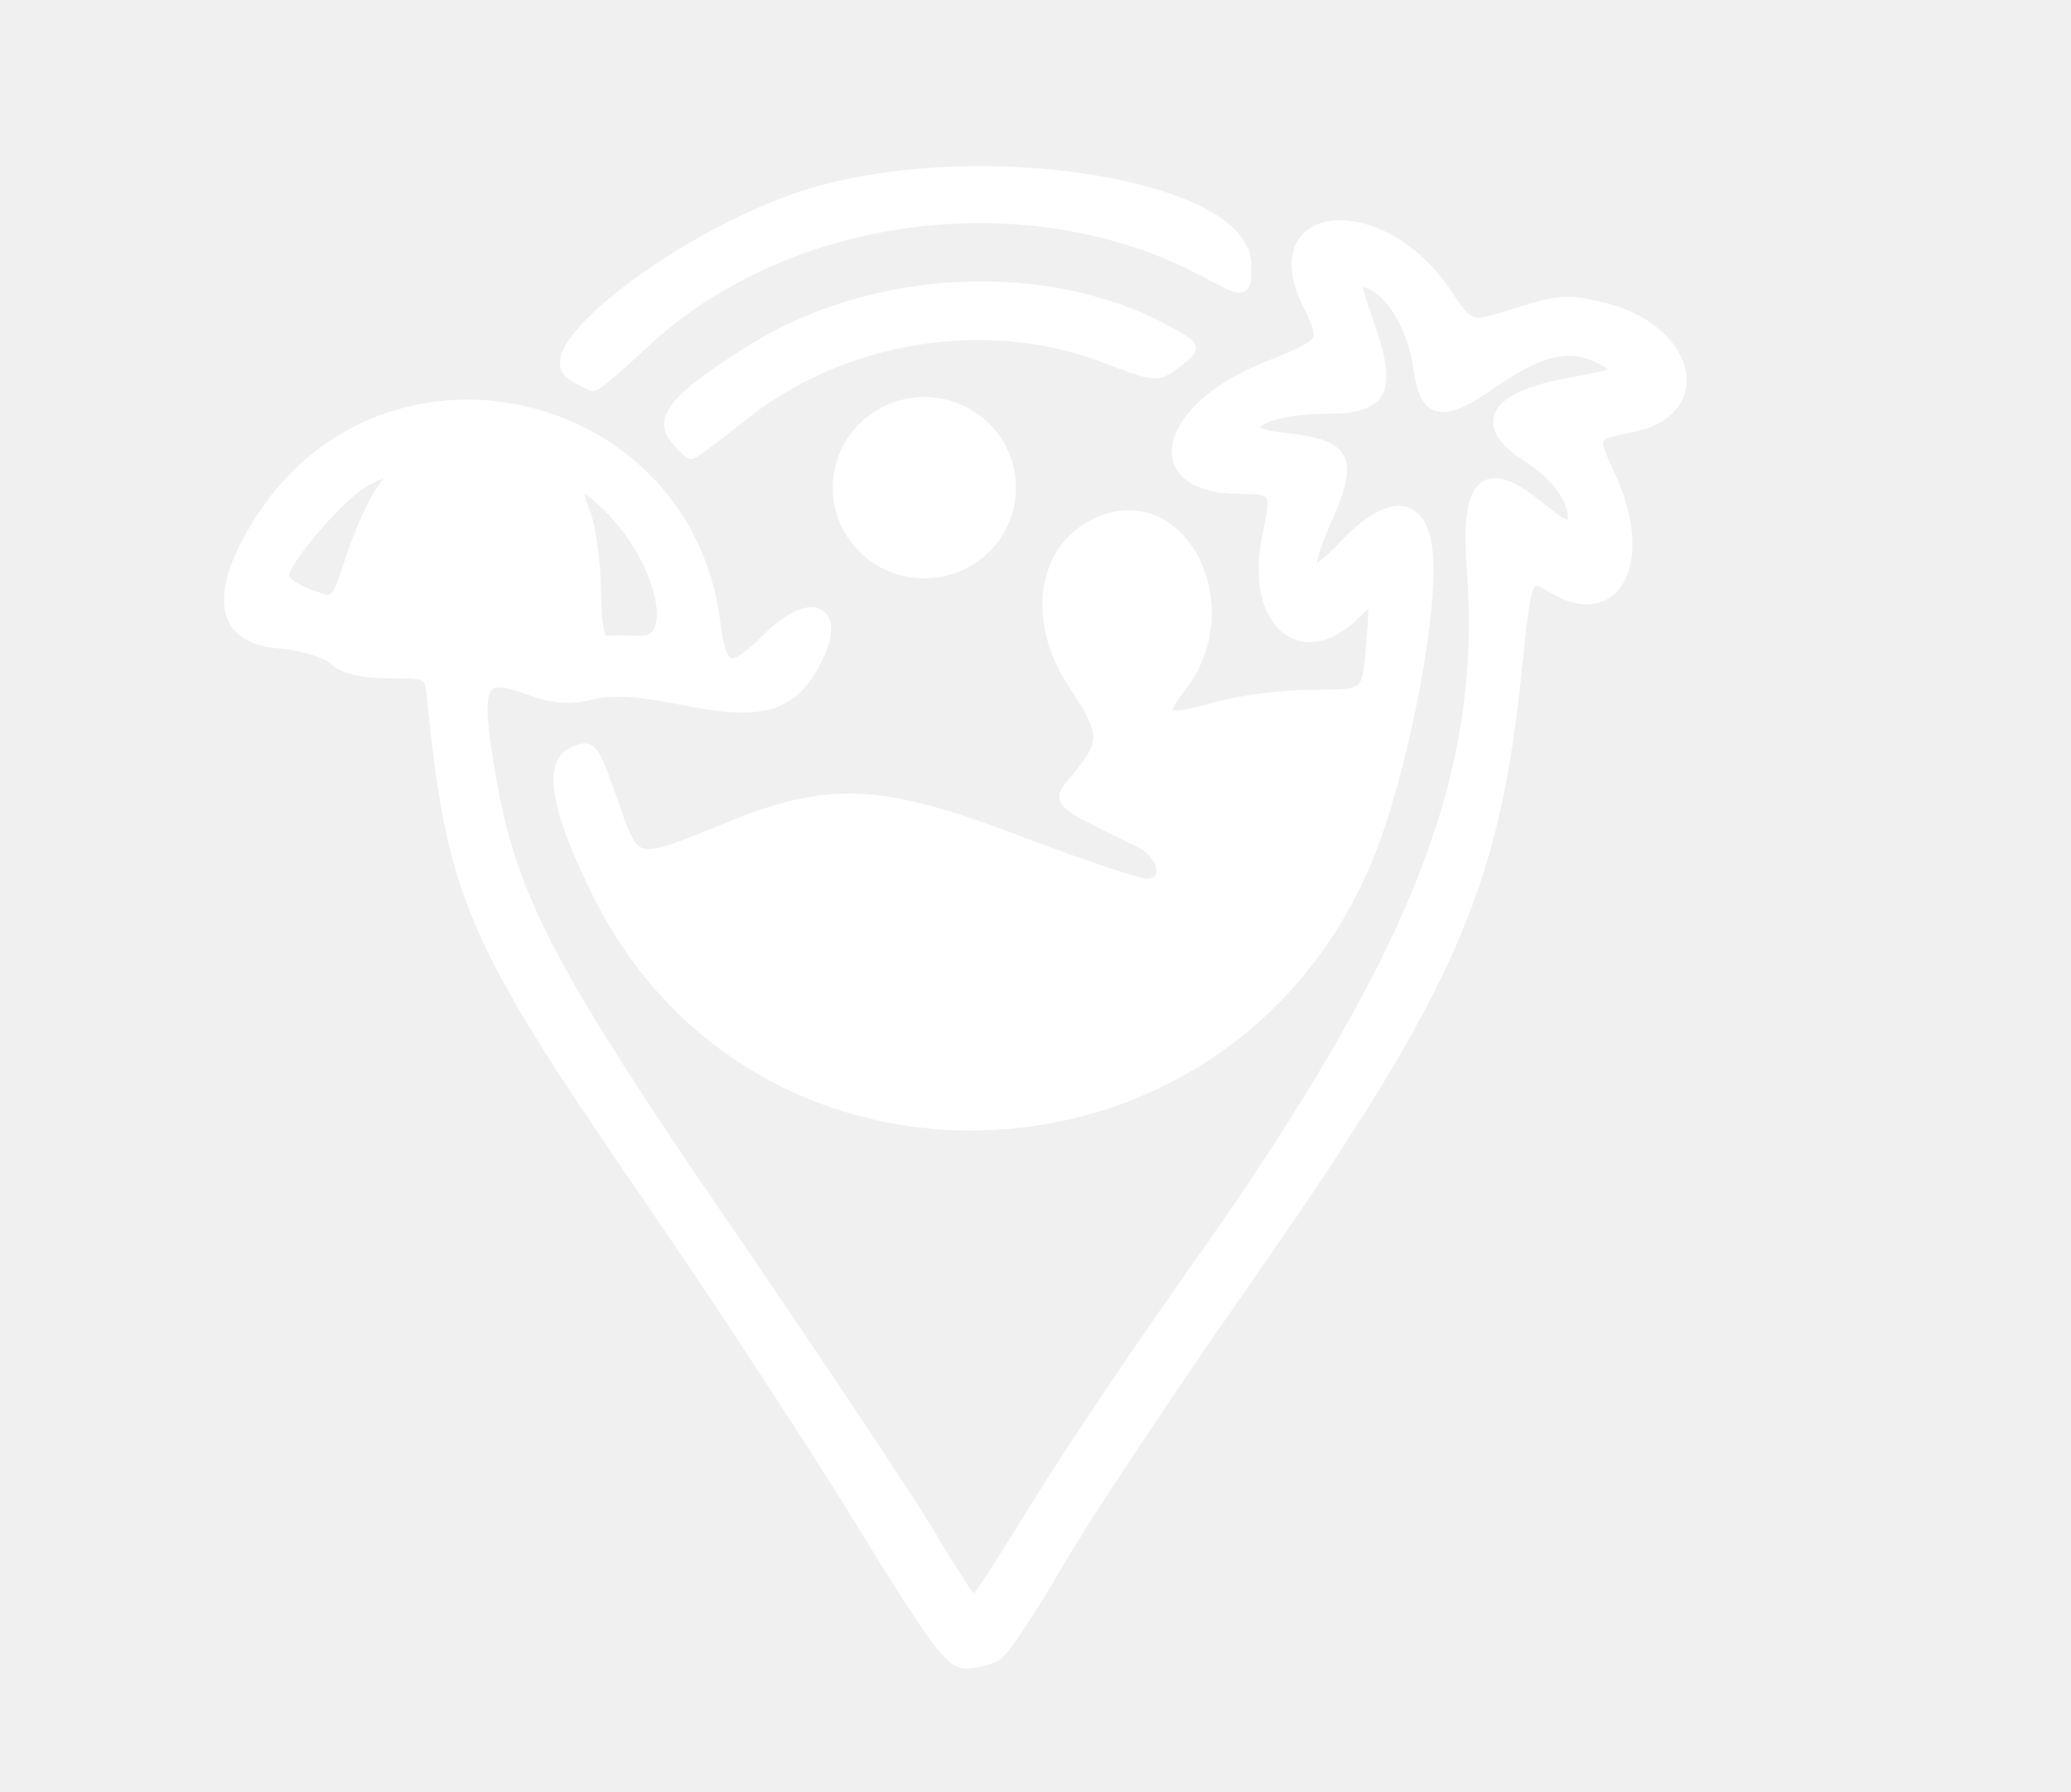
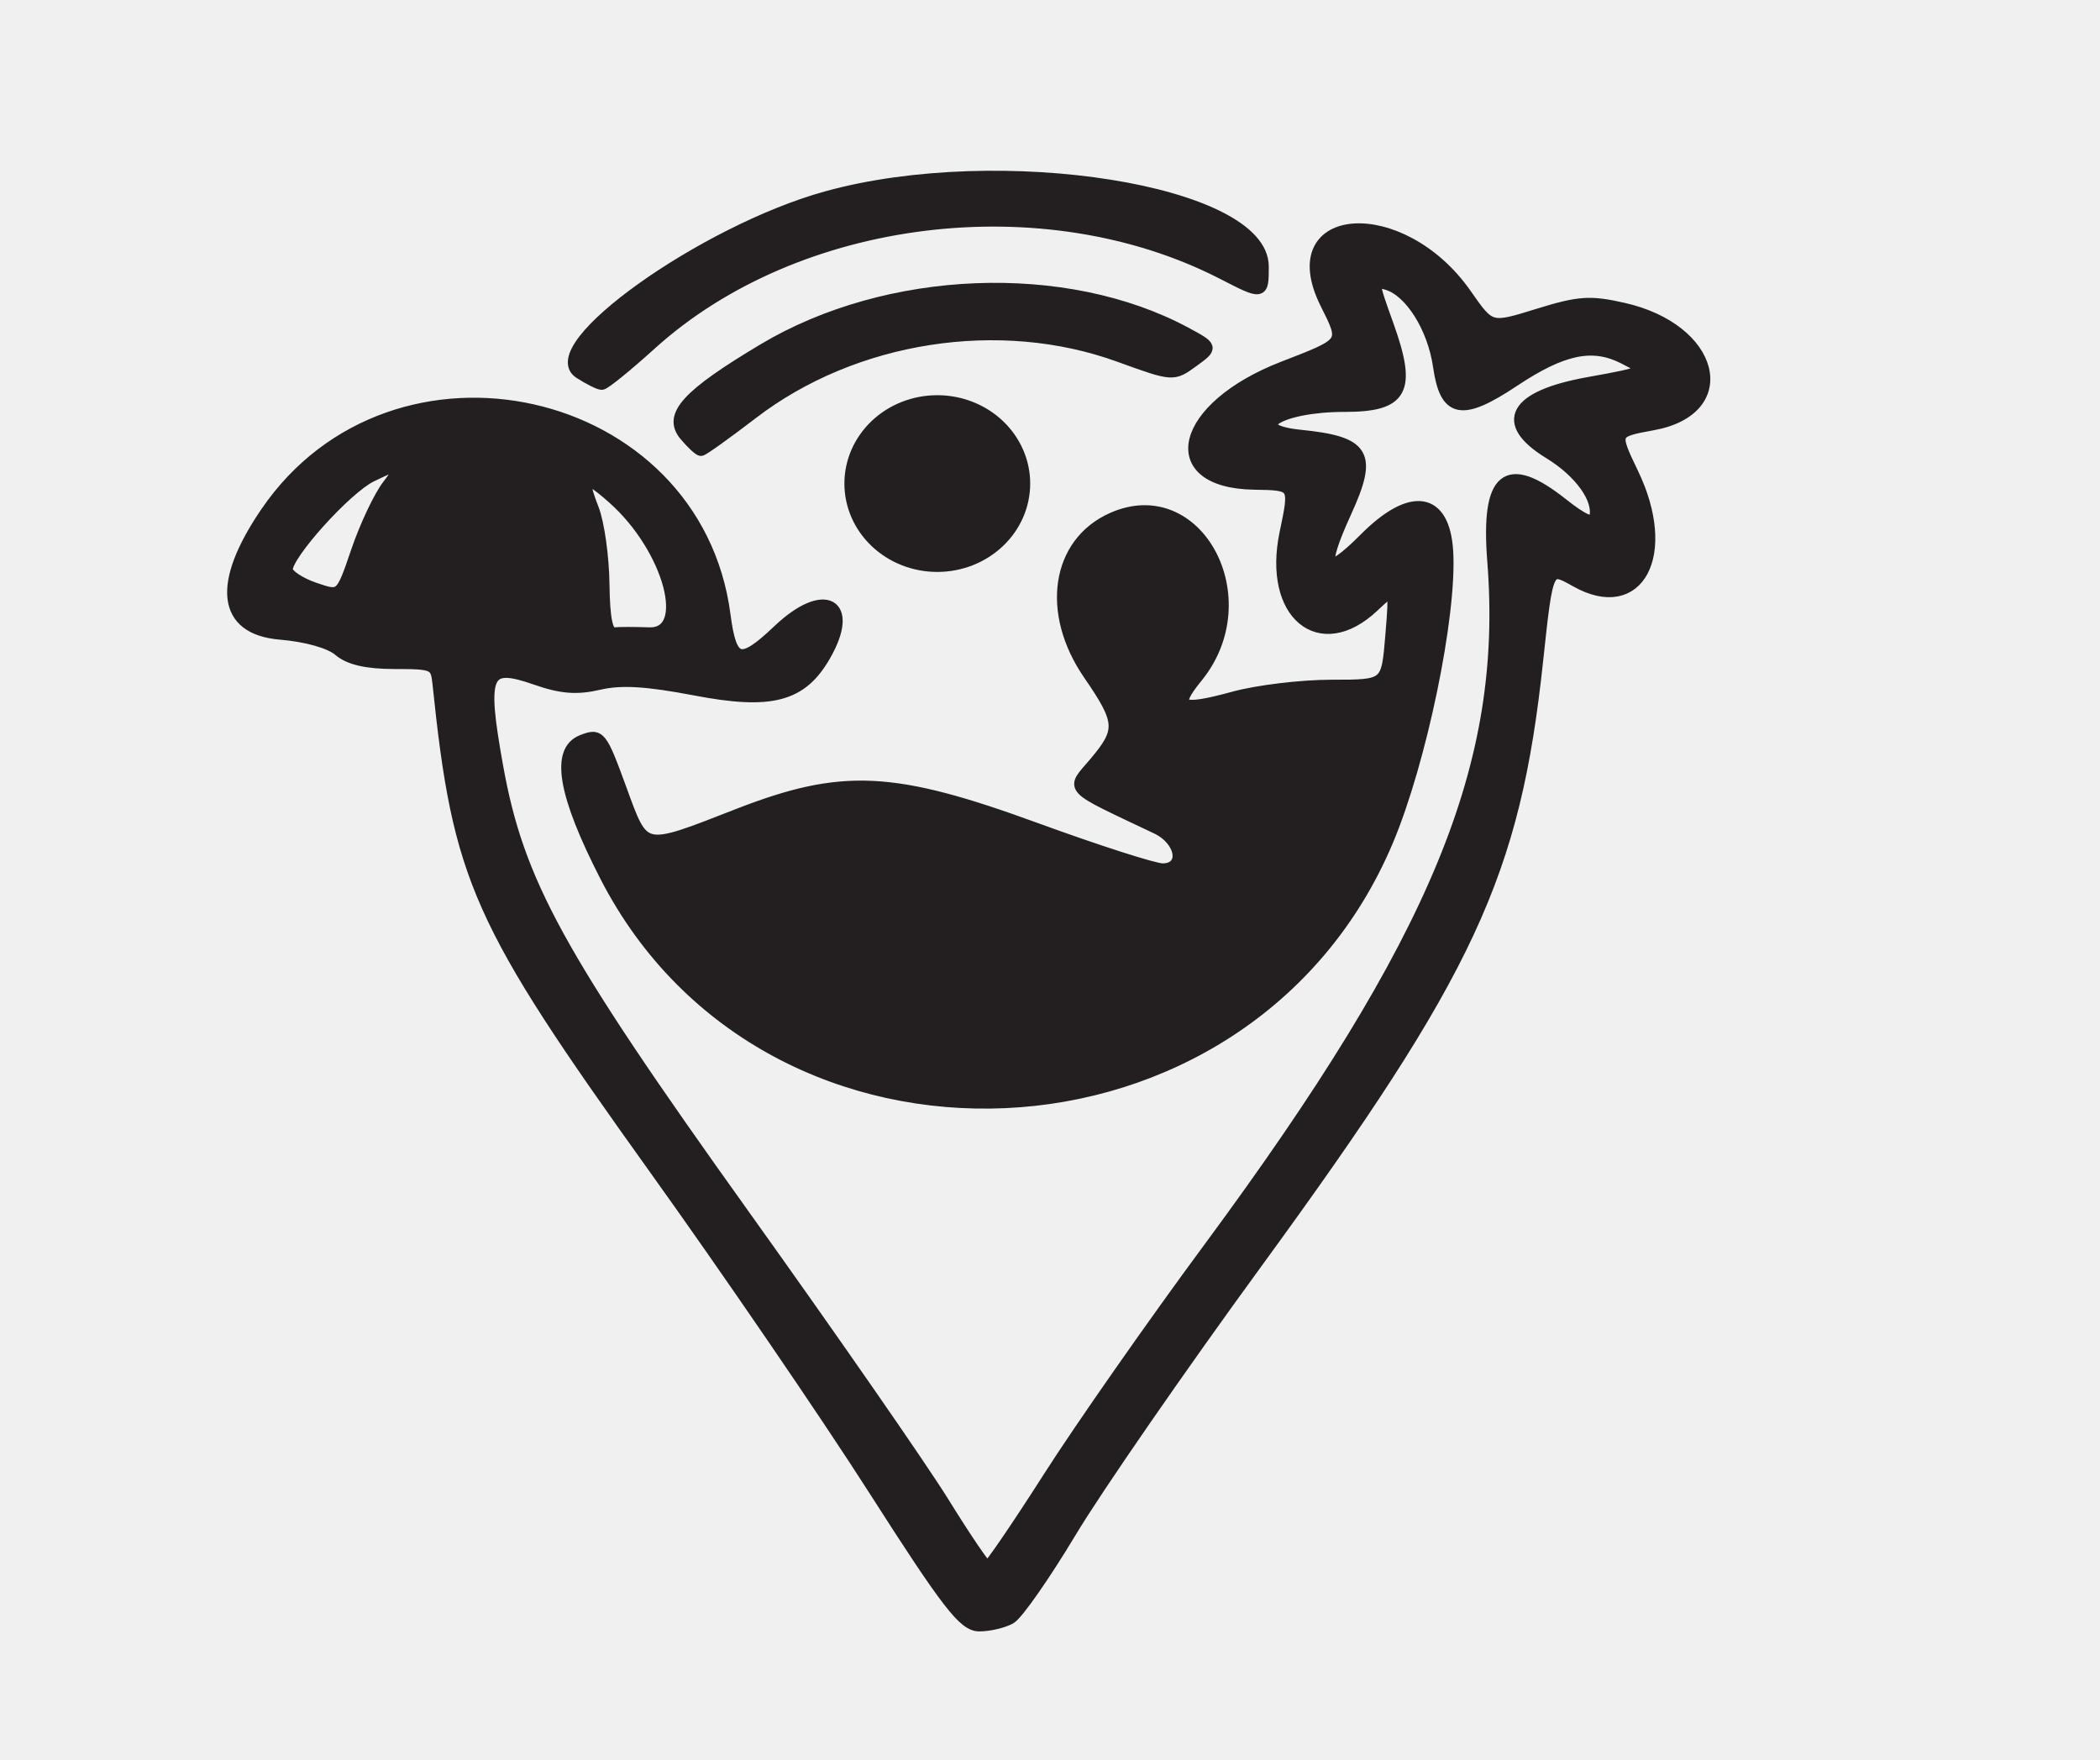
- <svg xmlns="http://www.w3.org/2000/svg" width="185" height="160" viewBox="0 0 185 160" fill="none">
-   <path d="M57.609 106.451C42.025 83.76 40.393 79.946 38.598 61.941C38.42 60.172 38.236 60.084 34.788 60.084C32.297 60.084 30.761 59.713 29.853 58.903C29.061 58.194 26.986 57.586 24.678 57.384C19.592 56.938 19.135 52.78 23.443 46.204C34.713 28.982 61.296 35.186 63.856 55.642C64.416 60.125 65.214 60.368 68.559 57.046C72.635 53.009 75.345 54.569 72.662 59.409C70.607 63.129 67.924 63.858 61.234 62.521C56.961 61.671 54.715 61.529 52.797 61.995C50.803 62.481 49.452 62.366 47.172 61.536C42.755 59.929 42.339 60.935 43.827 69.556C45.67 80.243 49.165 86.879 65.515 110.717C73.283 122.045 81.216 133.968 83.141 137.215C85.066 140.462 86.8 143.122 86.984 143.122C87.175 143.122 89.612 139.402 92.398 134.852C95.183 130.302 101.545 120.81 106.542 113.755C126.585 85.441 132.934 69.414 131.521 50.687C130.934 42.862 132.709 41.33 137.631 45.401C139.487 46.933 140.354 47.318 140.505 46.67C140.9 45.002 139.201 42.518 136.47 40.776C132.053 37.954 133.343 35.531 139.931 34.295C145.222 33.303 145.304 33.242 143.017 32.04C140.272 30.596 137.658 31.169 133.35 34.16C128.749 37.353 127.329 37.056 126.742 32.797C126.251 29.225 124.23 25.877 122.182 25.249C120.865 24.844 120.865 24.905 122.284 29.016C124.339 34.997 123.588 36.456 118.455 36.456C112.652 36.456 109.505 38.602 114.523 39.136C120.271 39.743 120.905 40.844 118.571 46.177C116.216 51.565 116.707 52.287 120.216 48.621C124.326 44.314 127.234 44.786 127.52 49.809C127.855 55.676 125.186 69.104 122.243 76.395C109.908 106.91 67.74 108.908 53.343 79.662C49.65 72.155 48.974 68.118 51.268 67.173C52.845 66.525 52.974 66.694 54.681 71.561C56.763 77.502 56.469 77.434 64.982 73.971C74.198 70.224 78.663 70.447 91.319 75.274C96.678 77.313 101.675 78.987 102.412 78.987C104.508 78.987 104.139 76.368 101.887 75.247C93.886 71.278 94.35 71.791 96.425 69.225C98.842 66.241 98.794 65.458 95.913 61.09C92.172 55.413 93.087 49.033 97.968 46.751C105.484 43.24 111.082 54.157 105.457 61.353C103.238 64.189 103.9 64.56 108.7 63.19C110.768 62.596 114.646 62.11 117.322 62.11C122.175 62.11 122.175 62.11 122.537 57.553C122.899 52.996 122.899 52.996 121.008 54.852C116.284 59.511 111.724 55.568 113.219 48.115C114.113 43.666 114.113 43.666 110.502 43.605C102.289 43.47 103.921 36.537 113.028 32.857C118.632 30.589 118.55 30.71 116.782 26.997C112.693 18.417 123.472 17.688 129.145 26.16C131.289 29.367 131.289 29.367 135.46 28.017C139.085 26.842 140.068 26.768 143.003 27.463C151.052 29.354 152.867 36.759 145.631 38.143C142.102 38.819 142.102 38.819 143.856 42.64C147.277 50.066 144.362 55.811 138.825 52.55C136.34 51.092 136.34 51.092 135.446 59.807C133.425 79.521 129.486 88.338 110.72 115.18C103.982 124.813 96.603 135.953 94.316 139.936C92.022 143.919 89.64 147.477 89.019 147.848C88.391 148.219 87.155 148.523 86.267 148.523C84.902 148.523 83.462 146.579 76.97 135.986C72.744 129.087 64.033 115.801 57.609 106.451ZM52.264 45.907C52.749 47.21 53.166 50.322 53.193 52.827C53.234 56.047 53.5 57.357 54.101 57.296C54.572 57.249 55.951 57.249 57.173 57.296C61.009 57.445 59.002 49.566 54.026 44.942C51.466 42.572 51.097 42.775 52.264 45.907ZM25.293 51.483C25.313 51.943 26.392 52.699 27.682 53.164C30.037 54.008 30.037 54.008 31.416 49.789C32.174 47.467 33.409 44.732 34.167 43.713C35.744 41.573 35.532 41.458 32.699 42.903C30.488 44.037 25.238 50.12 25.293 51.483Z" fill="white" stroke="white" />
-   <path d="M72.812 17.215C88.09 12.807 111.273 16.662 111.273 23.615C111.273 26.201 111.273 26.201 107.689 24.277C91.961 15.851 70.191 18.653 57.364 30.751C55.22 32.776 53.261 34.43 53.015 34.43C52.769 34.43 51.889 33.971 51.056 33.411C47.568 31.068 61.971 20.341 72.812 17.215Z" fill="white" stroke="white" />
-   <path d="M67.242 31.223C78.184 24.398 93.858 23.757 104.446 29.691C106.836 31.034 106.836 31.034 105.088 32.358C103.347 33.674 103.347 33.674 98.603 31.878C88.069 27.882 75.242 29.961 66.293 37.124C63.965 38.987 61.924 40.506 61.753 40.506C61.582 40.506 60.941 39.885 60.326 39.122C58.872 37.299 60.524 35.409 67.242 31.223Z" fill="white" stroke="white" />
-   <path d="M74.888 43.562C74.888 41.547 75.697 39.614 77.138 38.189C78.579 36.764 80.534 35.963 82.572 35.963C84.61 35.963 86.564 36.764 88.005 38.189C89.446 39.614 90.256 41.547 90.256 43.562C90.256 45.578 89.446 47.511 88.005 48.936C86.564 50.361 84.61 51.161 82.572 51.161C80.534 51.161 78.579 50.361 77.138 48.936C75.697 47.511 74.888 45.578 74.888 43.562Z" fill="white" stroke="white" />
+ <svg xmlns="http://www.w3.org/2000/svg" width="185" height="155" viewBox="0 0 185 155" fill="none">
+   <path d="M57.61 102.875C42.025 81.125 40.393 77.469 38.598 60.211C38.421 58.515 38.236 58.431 34.789 58.431C32.297 58.431 30.761 58.075 29.853 57.299C29.061 56.619 26.986 56.037 24.679 55.843C19.593 55.416 19.136 51.43 23.443 45.127C34.714 28.619 61.296 34.566 63.856 54.173C64.416 58.47 65.215 58.703 68.56 55.519C72.635 51.65 75.346 53.145 72.663 57.784C70.608 61.35 67.925 62.049 61.235 60.767C56.962 59.952 54.716 59.816 52.797 60.263C50.804 60.728 49.452 60.618 47.172 59.823C42.755 58.282 42.339 59.247 43.827 67.51C45.67 77.754 49.166 84.115 65.515 106.964C73.284 117.823 81.216 129.251 83.141 132.363C85.067 135.476 86.8 138.025 86.985 138.025C87.176 138.025 89.613 134.46 92.398 130.098C95.183 125.737 101.546 116.638 106.543 109.876C126.586 82.737 132.934 67.374 131.521 49.424C130.934 41.924 132.709 40.455 137.631 44.357C139.488 45.826 140.355 46.195 140.505 45.573C140.901 43.975 139.201 41.594 136.471 39.924C132.054 37.219 133.344 34.896 139.932 33.712C145.222 32.761 145.304 32.702 143.017 31.551C140.273 30.166 137.658 30.716 133.351 33.583C128.75 36.643 127.33 36.359 126.743 32.275C126.251 28.852 124.231 25.642 122.183 25.041C120.865 24.652 120.865 24.711 122.285 28.651C124.34 34.385 123.589 35.783 118.455 35.783C112.653 35.783 109.506 37.84 114.523 38.352C120.271 38.934 120.906 39.989 118.571 45.101C116.216 50.265 116.708 50.957 120.216 47.444C124.326 43.315 127.234 43.768 127.521 48.582C127.855 54.206 125.186 67.077 122.244 74.065C109.908 103.315 67.741 105.23 53.343 77.197C49.65 70.002 48.974 66.132 51.268 65.226C52.845 64.605 52.975 64.766 54.681 69.432C56.764 75.127 56.47 75.062 64.983 71.742C74.199 68.151 78.663 68.364 91.32 72.991C96.678 74.945 101.676 76.55 102.413 76.55C104.509 76.55 104.14 74.04 101.887 72.965C93.886 69.16 94.351 69.652 96.426 67.193C98.843 64.333 98.795 63.582 95.914 59.395C92.173 53.953 93.088 47.838 97.969 45.651C105.485 42.286 111.083 52.75 105.457 59.648C103.239 62.366 103.901 62.722 108.7 61.408C110.769 60.839 114.646 60.373 117.322 60.373C122.176 60.373 122.176 60.373 122.538 56.005C122.899 51.637 122.899 51.637 121.008 53.416C116.284 57.881 111.724 54.102 113.219 46.958C114.114 42.694 114.114 42.694 110.502 42.636C102.29 42.506 103.921 35.86 113.028 32.334C118.633 30.159 118.551 30.276 116.783 26.717C112.694 18.492 123.473 17.793 129.146 25.914C131.289 28.988 131.289 28.988 135.46 27.694C139.085 26.568 140.068 26.497 143.004 27.163C151.052 28.975 152.868 36.074 145.632 37.4C142.102 38.047 142.102 38.047 143.857 41.71C147.277 48.828 144.362 54.335 138.826 51.21C136.341 49.812 136.341 49.812 135.447 58.166C133.426 77.061 129.487 85.513 110.721 111.242C103.983 120.476 96.603 131.153 94.317 134.971C92.023 138.789 89.64 142.199 89.019 142.555C88.391 142.911 87.155 143.202 86.268 143.202C84.903 143.202 83.462 141.338 76.97 131.185C72.745 124.572 64.034 111.837 57.61 102.875ZM52.265 44.842C52.749 46.091 53.166 49.074 53.193 51.475C53.234 54.562 53.5 55.817 54.101 55.759C54.572 55.714 55.951 55.714 57.173 55.759C61.01 55.901 59.003 48.349 54.026 43.917C51.466 41.645 51.097 41.84 52.265 44.842ZM25.293 50.187C25.314 50.627 26.392 51.352 27.682 51.798C30.038 52.607 30.038 52.607 31.416 48.563C32.174 46.337 33.41 43.716 34.168 42.739C35.745 40.688 35.533 40.578 32.7 41.962C30.488 43.05 25.238 48.88 25.293 50.187Z" fill="#231F20" stroke="#231F20" />
+   <path d="M72.812 17.34C88.09 13.114 111.273 16.809 111.273 23.474C111.273 25.953 111.273 25.953 107.689 24.109C91.96 16.033 70.19 18.718 57.363 30.314C55.22 32.256 53.26 33.841 53.015 33.841C52.769 33.841 51.888 33.401 51.055 32.864C47.567 30.619 61.971 20.336 72.812 17.34Z" fill="#231F20" stroke="#231F20" />
+   <path d="M67.241 30.768C78.184 24.225 93.858 23.611 104.446 29.299C106.835 30.587 106.835 30.587 105.088 31.855C103.347 33.117 103.347 33.117 98.602 31.395C88.069 27.564 75.242 29.558 66.292 36.423C63.964 38.209 61.923 39.665 61.752 39.665C61.582 39.665 60.94 39.07 60.326 38.339C58.872 36.592 60.524 34.78 67.241 30.768Z" fill="#231F20" stroke="#231F20" />
+   <path d="M74.887 42.595C74.887 40.663 75.696 38.81 77.137 37.444C78.578 36.078 80.533 35.311 82.571 35.311C84.609 35.311 86.563 36.078 88.004 37.444C89.445 38.81 90.255 40.663 90.255 42.595C90.255 44.527 89.445 46.379 88.004 47.745C86.563 49.111 84.609 49.879 82.571 49.879C80.533 49.879 78.578 49.111 77.137 47.745C75.696 46.379 74.887 44.527 74.887 42.595Z" fill="#231F20" stroke="#231F20" />
</svg>
